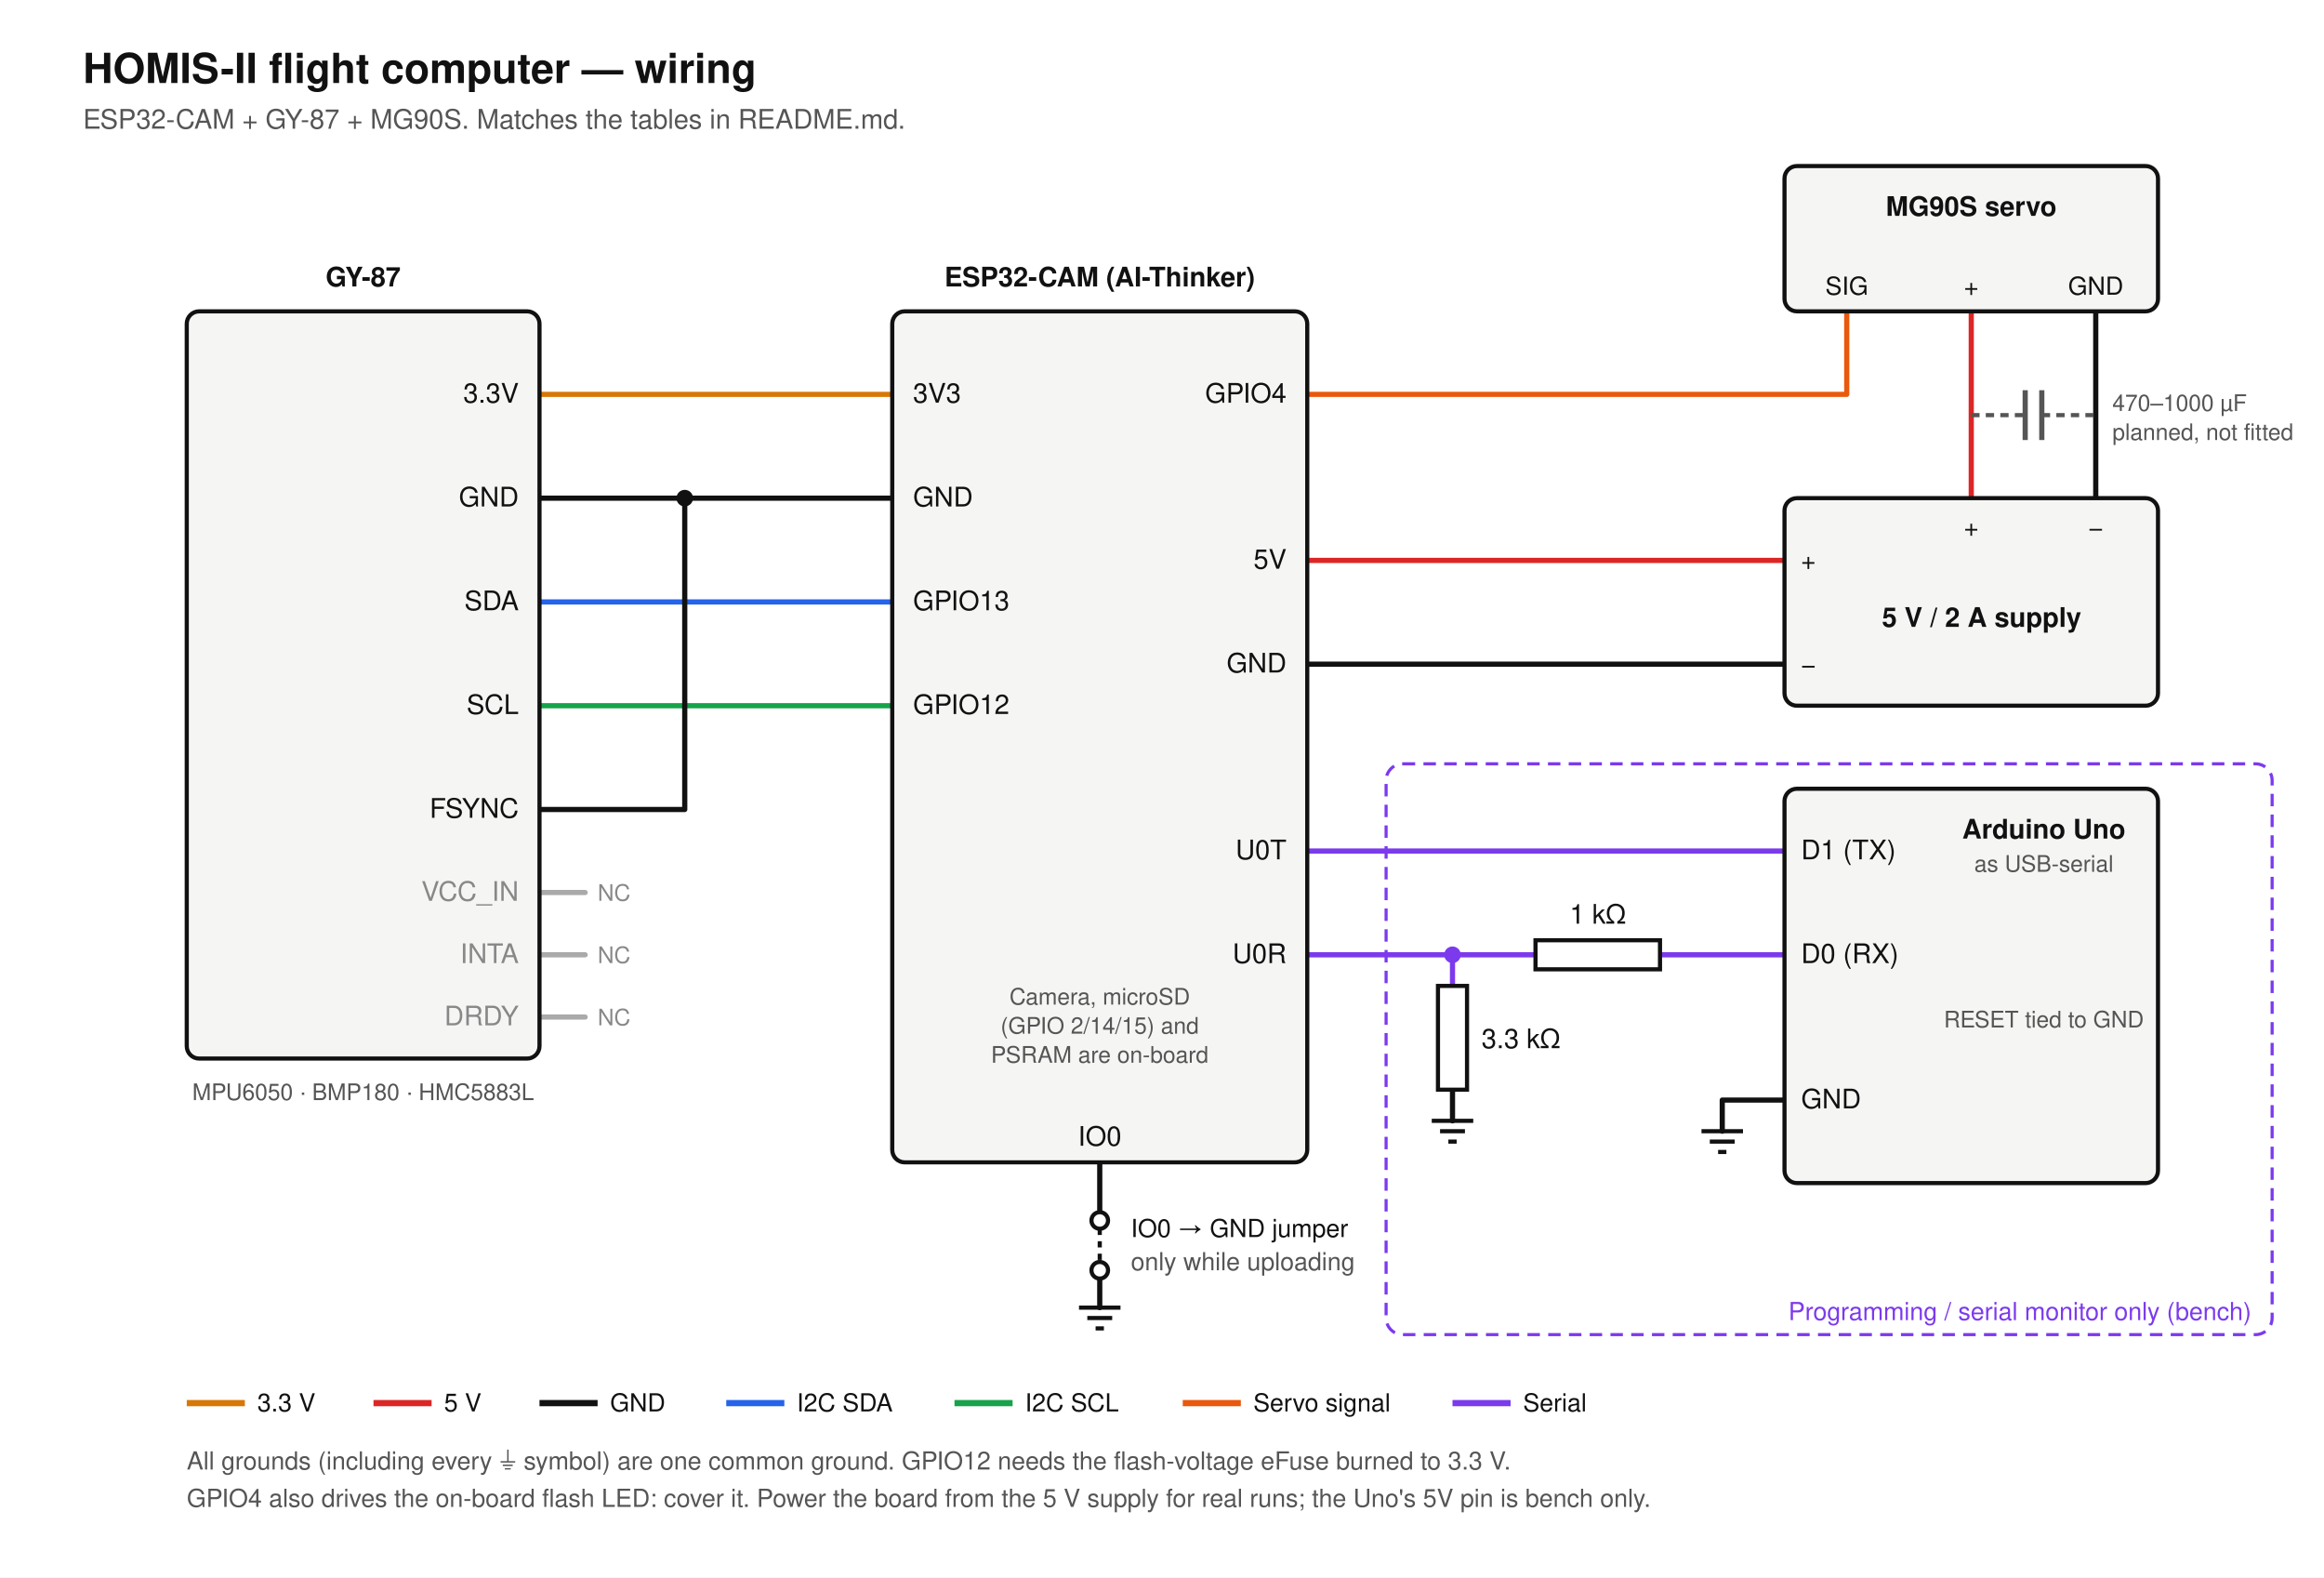
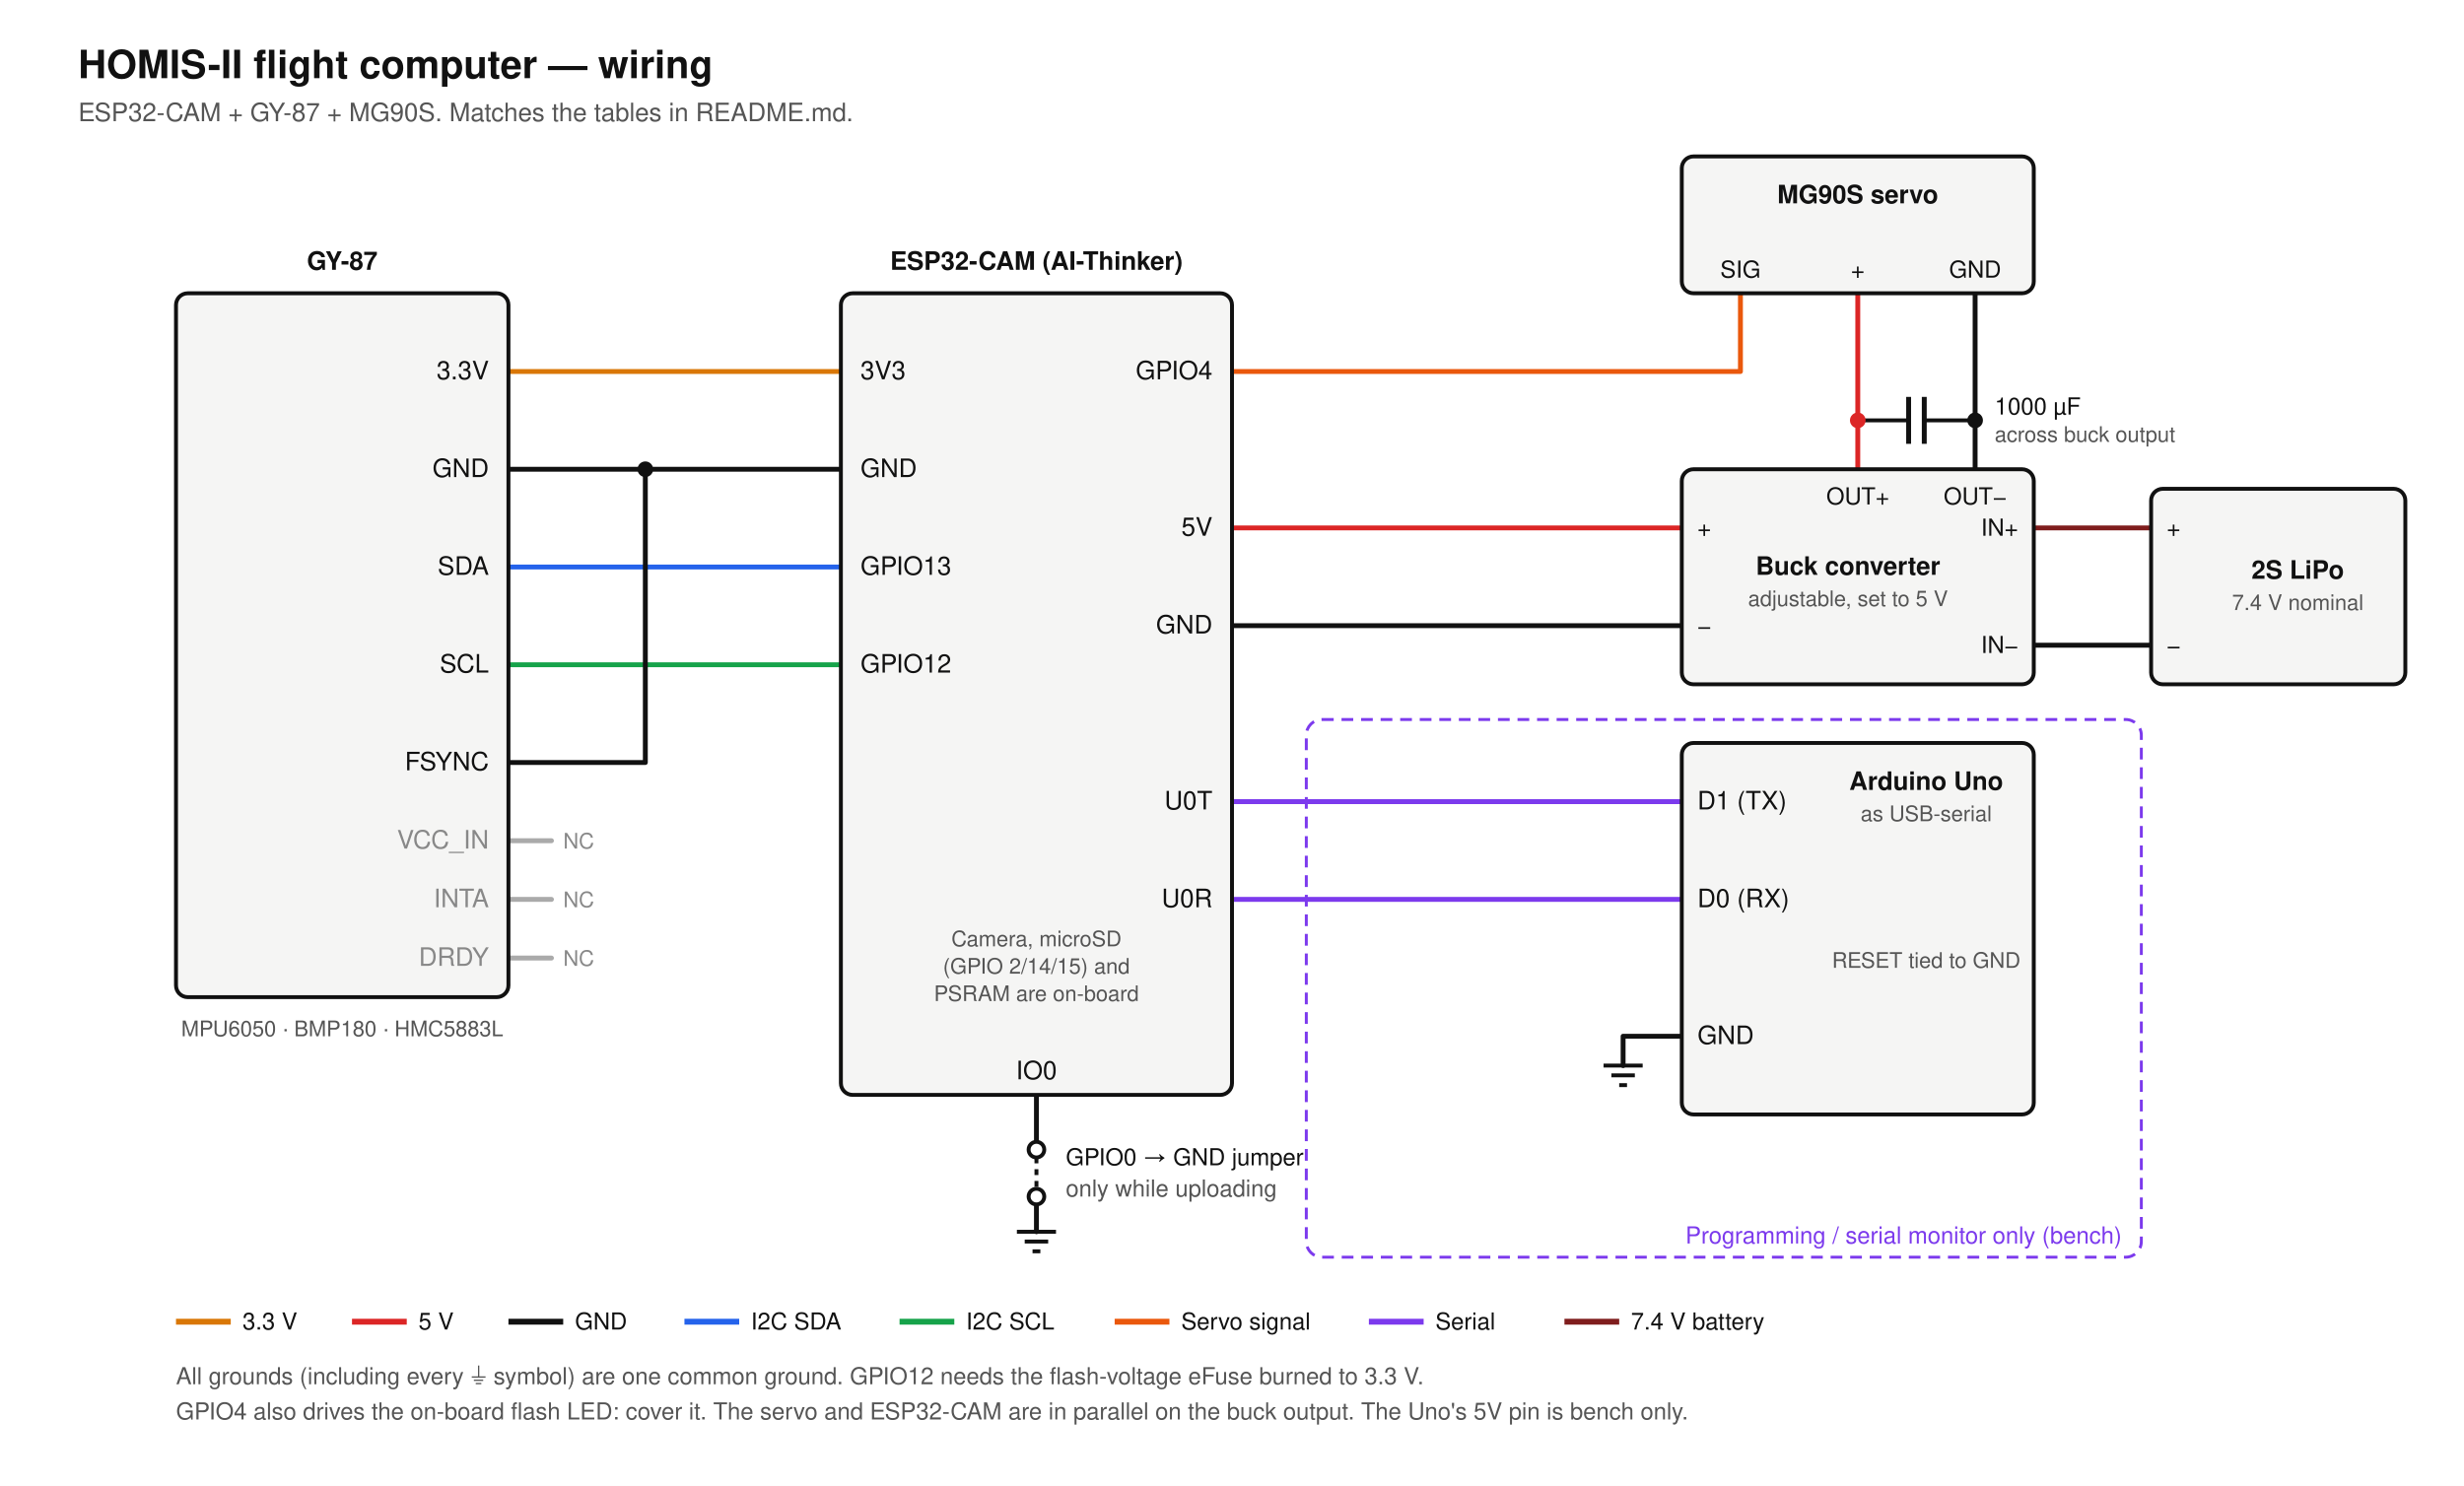
- <svg xmlns="http://www.w3.org/2000/svg" width="1120" height="760" viewBox="0 0 1120 760" font-family="Helvetica, Arial, sans-serif" font-size="13">
+ <svg xmlns="http://www.w3.org/2000/svg" width="1260" height="760" viewBox="0 0 1260 760" font-family="Helvetica, Arial, sans-serif" font-size="13">
  <defs>
    <g id="gnd" stroke="#111" stroke-width="2">
      <line x1="-10" y1="0" x2="10" y2="0" />
      <line x1="-6" y1="5" x2="6" y2="5" />
      <line x1="-2" y1="10" x2="2" y2="10" />
    </g>
  </defs>
-   <rect width="1120" height="760" fill="#ffffff" />
+   <rect width="1260" height="760" fill="#ffffff" />
  <text x="40" y="40" font-size="20" font-weight="bold" fill="#111">HOMIS-II flight computer — wiring</text>
  <text x="40" y="62" font-size="13" fill="#555">ESP32-CAM + GY-87 + MG90S. Matches the tables in README.md.</text>
  <g fill="none" stroke-width="2.5" stroke-linecap="round" stroke-linejoin="round">
    <line x1="260" y1="190" x2="430" y2="190" stroke="#d97706" />
    <line x1="260" y1="240" x2="430" y2="240" stroke="#111" />
    <line x1="260" y1="290" x2="430" y2="290" stroke="#2563eb" />
    <line x1="260" y1="340" x2="430" y2="340" stroke="#16a34a" />
    <polyline points="260,390 330,390 330,240" stroke="#111" />
    <line x1="260" y1="430" x2="282" y2="430" stroke="#aaa" />
    <line x1="260" y1="460" x2="282" y2="460" stroke="#aaa" />
    <line x1="260" y1="490" x2="282" y2="490" stroke="#aaa" />
    <polyline points="630,190 890,190 890,150" stroke="#ea580c" />
    <line x1="950" y1="150" x2="950" y2="240" stroke="#dc2626" />
    <line x1="1010" y1="150" x2="1010" y2="240" stroke="#111" />
    <line x1="630" y1="270" x2="860" y2="270" stroke="#dc2626" />
    <line x1="630" y1="320" x2="860" y2="320" stroke="#111" />
+     <line x1="1040" y1="270" x2="1100" y2="270" stroke="#7f1d1d" />
+     <line x1="1040" y1="330" x2="1100" y2="330" stroke="#111" />
    <line x1="630" y1="410" x2="860" y2="410" stroke="#7c3aed" />
-     <line x1="630" y1="460" x2="740" y2="460" stroke="#7c3aed" />
-     <line x1="800" y1="460" x2="860" y2="460" stroke="#7c3aed" />
-     <line x1="700" y1="460" x2="700" y2="475" stroke="#7c3aed" />
-     <line x1="700" y1="525" x2="700" y2="540" stroke="#111" />
+     <line x1="630" y1="460" x2="860" y2="460" stroke="#7c3aed" />
    <polyline points="860,530 830,530 830,545" stroke="#111" />
    <line x1="530" y1="560" x2="530" y2="584" stroke="#111" />
    <line x1="530" y1="616" x2="530" y2="630" stroke="#111" />
  </g>
  <g fill="#111">
    <circle cx="330" cy="240" r="4" />
-     <circle cx="700" cy="460" r="4" fill="#7c3aed" />
  </g>
-   <use href="#gnd" x="700" y="540" />
  <use href="#gnd" x="830" y="545" />
  <use href="#gnd" x="530" y="630" />
-   <g fill="#fff" stroke="#111" stroke-width="2">
-     <rect x="740" y="453" width="60" height="14" />
-     <rect x="693" y="475" width="14" height="50" />
-   </g>
-   <text x="770" y="445" text-anchor="middle" fill="#111">1 kΩ</text>
-   <text x="714" y="505" fill="#111">3.3 kΩ</text>
  <g fill="#fff" stroke="#111" stroke-width="2">
    <circle cx="530" cy="588" r="4" />
    <circle cx="530" cy="612" r="4" />
  </g>
  <line x1="530" y1="592" x2="530" y2="608" stroke="#111" stroke-width="2" stroke-dasharray="3 3" />
-   <text x="545" y="596" font-size="12" fill="#111">IO0 → GND jumper</text>
+   <text x="545" y="596" font-size="12" fill="#111">GPIO0 → GND jumper</text>
  <text x="545" y="612" font-size="12" fill="#555">only while uploading</text>
-   <g stroke="#555" stroke-width="2" stroke-dasharray="4 3">
-     <line x1="950" y1="200" x2="976" y2="200" />
-     <line x1="984" y1="200" x2="1010" y2="200" />
+   <g stroke="#111" stroke-width="2">
+     <line x1="950" y1="215" x2="976" y2="215" />
+     <line x1="984" y1="215" x2="1010" y2="215" />
  </g>
-   <g stroke="#555" stroke-width="2.5">
-     <line x1="976" y1="188" x2="976" y2="212" />
-     <line x1="984" y1="188" x2="984" y2="212" />
+   <g stroke="#111" stroke-width="2.5">
+     <line x1="976" y1="203" x2="976" y2="227" />
+     <line x1="984" y1="203" x2="984" y2="227" />
  </g>
-   <text x="1018" y="198" font-size="11" fill="#555">470–1000 µF</text>
-   <text x="1018" y="212" font-size="11" fill="#555">planned, not fitted</text>
+   <circle cx="950" cy="215" r="4" fill="#dc2626" />
+   <circle cx="1010" cy="215" r="4" fill="#111" />
+   <text x="1020" y="212" font-size="12" fill="#111">1000 µF</text>
+   <text x="1020" y="226" font-size="11" fill="#555">across buck output</text>
  <g fill="#f5f5f4" stroke="#111" stroke-width="2">
    <rect x="90" y="150" width="170" height="360" rx="6" />
    <rect x="430" y="150" width="200" height="410" rx="6" />
    <rect x="860" y="80" width="180" height="70" rx="6" />
-     <rect x="860" y="240" width="180" height="100" rx="6" />
+     <rect x="860" y="240" width="180" height="110" rx="6" />
+     <rect x="1100" y="250" width="130" height="100" rx="6" />
    <rect x="860" y="380" width="180" height="190" rx="6" />
  </g>
  <rect x="668" y="368" width="427" height="275" rx="8" fill="none" stroke="#7c3aed" stroke-width="1.5" stroke-dasharray="6 4" />
  <text x="1085" y="636" text-anchor="end" font-size="12" fill="#7c3aed">Programming / serial monitor only (bench)</text>
  <text x="175" y="138" text-anchor="middle" font-weight="bold" fill="#111">GY-87</text>
  <text x="175" y="530" text-anchor="middle" font-size="11" fill="#555">MPU6050 · BMP180 · HMC5883L</text>
  <g text-anchor="end" fill="#111">
    <text x="250" y="194">3.3V</text>
    <text x="250" y="244">GND</text>
    <text x="250" y="294">SDA</text>
    <text x="250" y="344">SCL</text>
    <text x="250" y="394">FSYNC</text>
    <text x="250" y="434" fill="#888">VCC_IN</text>
    <text x="250" y="464" fill="#888">INTA</text>
    <text x="250" y="494" fill="#888">DRDY</text>
  </g>
  <g font-size="11" fill="#888">
    <text x="288" y="434">NC</text>
    <text x="288" y="464">NC</text>
    <text x="288" y="494">NC</text>
  </g>
  <text x="530" y="138" text-anchor="middle" font-weight="bold" fill="#111">ESP32-CAM (AI-Thinker)</text>
  <g fill="#111">
    <text x="440" y="194">3V3</text>
    <text x="440" y="244">GND</text>
    <text x="440" y="294">GPIO13</text>
    <text x="440" y="344">GPIO12</text>
  </g>
  <g text-anchor="end" fill="#111">
    <text x="620" y="194">GPIO4</text>
    <text x="620" y="274">5V</text>
    <text x="620" y="324">GND</text>
    <text x="620" y="414">U0T</text>
    <text x="620" y="464">U0R</text>
  </g>
  <text x="530" y="552" text-anchor="middle" fill="#111">IO0</text>
  <g text-anchor="middle" font-size="11" fill="#555">
    <text x="530" y="484">Camera, microSD</text>
    <text x="530" y="498">(GPIO 2/14/15) and</text>
    <text x="530" y="512">PSRAM are on-board</text>
  </g>
  <text x="950" y="104" text-anchor="middle" font-weight="bold" fill="#111">MG90S servo</text>
  <g text-anchor="middle" font-size="12" fill="#111">
    <text x="890" y="142">SIG</text>
    <text x="950" y="142">+</text>
    <text x="1010" y="142">GND</text>
  </g>
  <g text-anchor="middle" font-size="12" fill="#111">
-     <text x="950" y="258">+</text>
-     <text x="1010" y="258">−</text>
+     <text x="950" y="258">OUT+</text>
+     <text x="1010" y="258">OUT−</text>
  </g>
  <g font-size="12" fill="#111">
    <text x="868" y="274">+</text>
    <text x="868" y="324">−</text>
  </g>
-   <text x="955" y="302" text-anchor="middle" font-weight="bold" fill="#111">5 V / 2 A supply</text>
+   <text x="945" y="294" text-anchor="middle" font-weight="bold" fill="#111">Buck converter</text>
+   <text x="945" y="310" text-anchor="middle" font-size="11" fill="#555">adjustable, set to 5 V</text>
+   <g text-anchor="end" font-size="12" fill="#111">
+     <text x="1032" y="274">IN+</text>
+     <text x="1032" y="334">IN−</text>
+   </g>
+   <text x="1175" y="296" text-anchor="middle" font-weight="bold" fill="#111">2S LiPo</text>
+   <text x="1175" y="312" text-anchor="middle" font-size="11" fill="#555">7.4 V nominal</text>
+   <g font-size="12" fill="#111">
+     <text x="1108" y="274">+</text>
+     <text x="1108" y="334">−</text>
+   </g>
  <text x="985" y="404" text-anchor="middle" font-weight="bold" fill="#111">Arduino Uno</text>
  <text x="985" y="420" text-anchor="middle" font-size="11" fill="#555">as USB-serial</text>
  <g fill="#111">
    <text x="868" y="414">D1 (TX)</text>
    <text x="868" y="464">D0 (RX)</text>
    <text x="868" y="534">GND</text>
  </g>
  <text x="985" y="495" text-anchor="middle" font-size="11" fill="#555">RESET tied to GND</text>
  <g font-size="12" fill="#111">
    <line x1="90" y1="676" x2="118" y2="676" stroke="#d97706" stroke-width="3" />
    <text x="124" y="680">3.3 V</text>
    <line x1="180" y1="676" x2="208" y2="676" stroke="#dc2626" stroke-width="3" />
    <text x="214" y="680">5 V</text>
    <line x1="260" y1="676" x2="288" y2="676" stroke="#111" stroke-width="3" />
    <text x="294" y="680">GND</text>
    <line x1="350" y1="676" x2="378" y2="676" stroke="#2563eb" stroke-width="3" />
    <text x="384" y="680">I2C SDA</text>
    <line x1="460" y1="676" x2="488" y2="676" stroke="#16a34a" stroke-width="3" />
    <text x="494" y="680">I2C SCL</text>
    <line x1="570" y1="676" x2="598" y2="676" stroke="#ea580c" stroke-width="3" />
    <text x="604" y="680">Servo signal</text>
    <line x1="700" y1="676" x2="728" y2="676" stroke="#7c3aed" stroke-width="3" />
    <text x="734" y="680">Serial</text>
+     <line x1="800" y1="676" x2="828" y2="676" stroke="#7f1d1d" stroke-width="3" />
+     <text x="834" y="680">7.4 V battery</text>
  </g>
  <g font-size="12" fill="#555">
    <text x="90" y="708">All grounds (including every ⏚ symbol) are one common ground. GPIO12 needs the flash-voltage eFuse burned to 3.3 V.</text>
-     <text x="90" y="726">GPIO4 also drives the on-board flash LED: cover it. Power the board from the 5 V supply for real runs; the Uno's 5V pin is bench only.</text>
+     <text x="90" y="726">GPIO4 also drives the on-board flash LED: cover it. The servo and ESP32-CAM are in parallel on the buck output. The Uno's 5V pin is bench only.</text>
  </g>
</svg>
